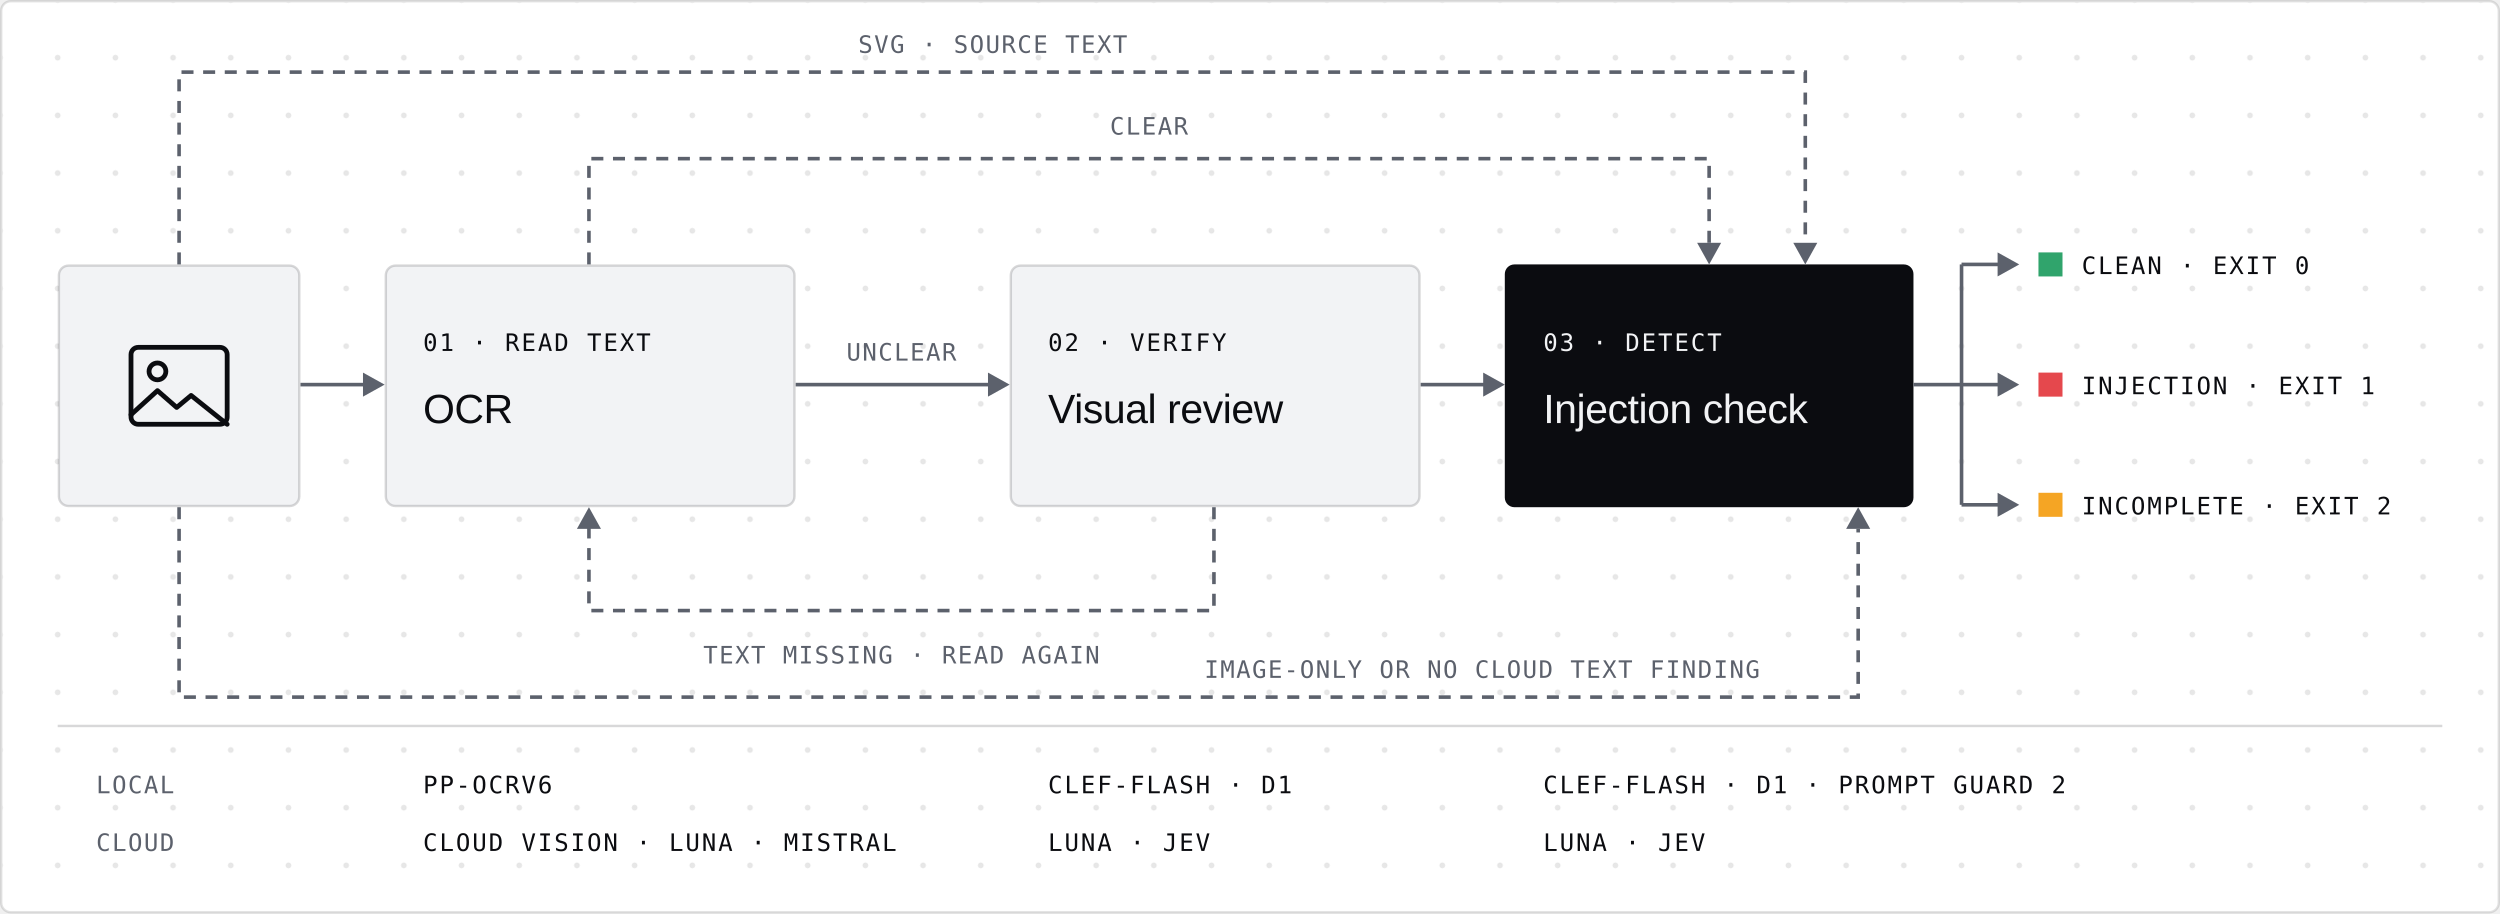
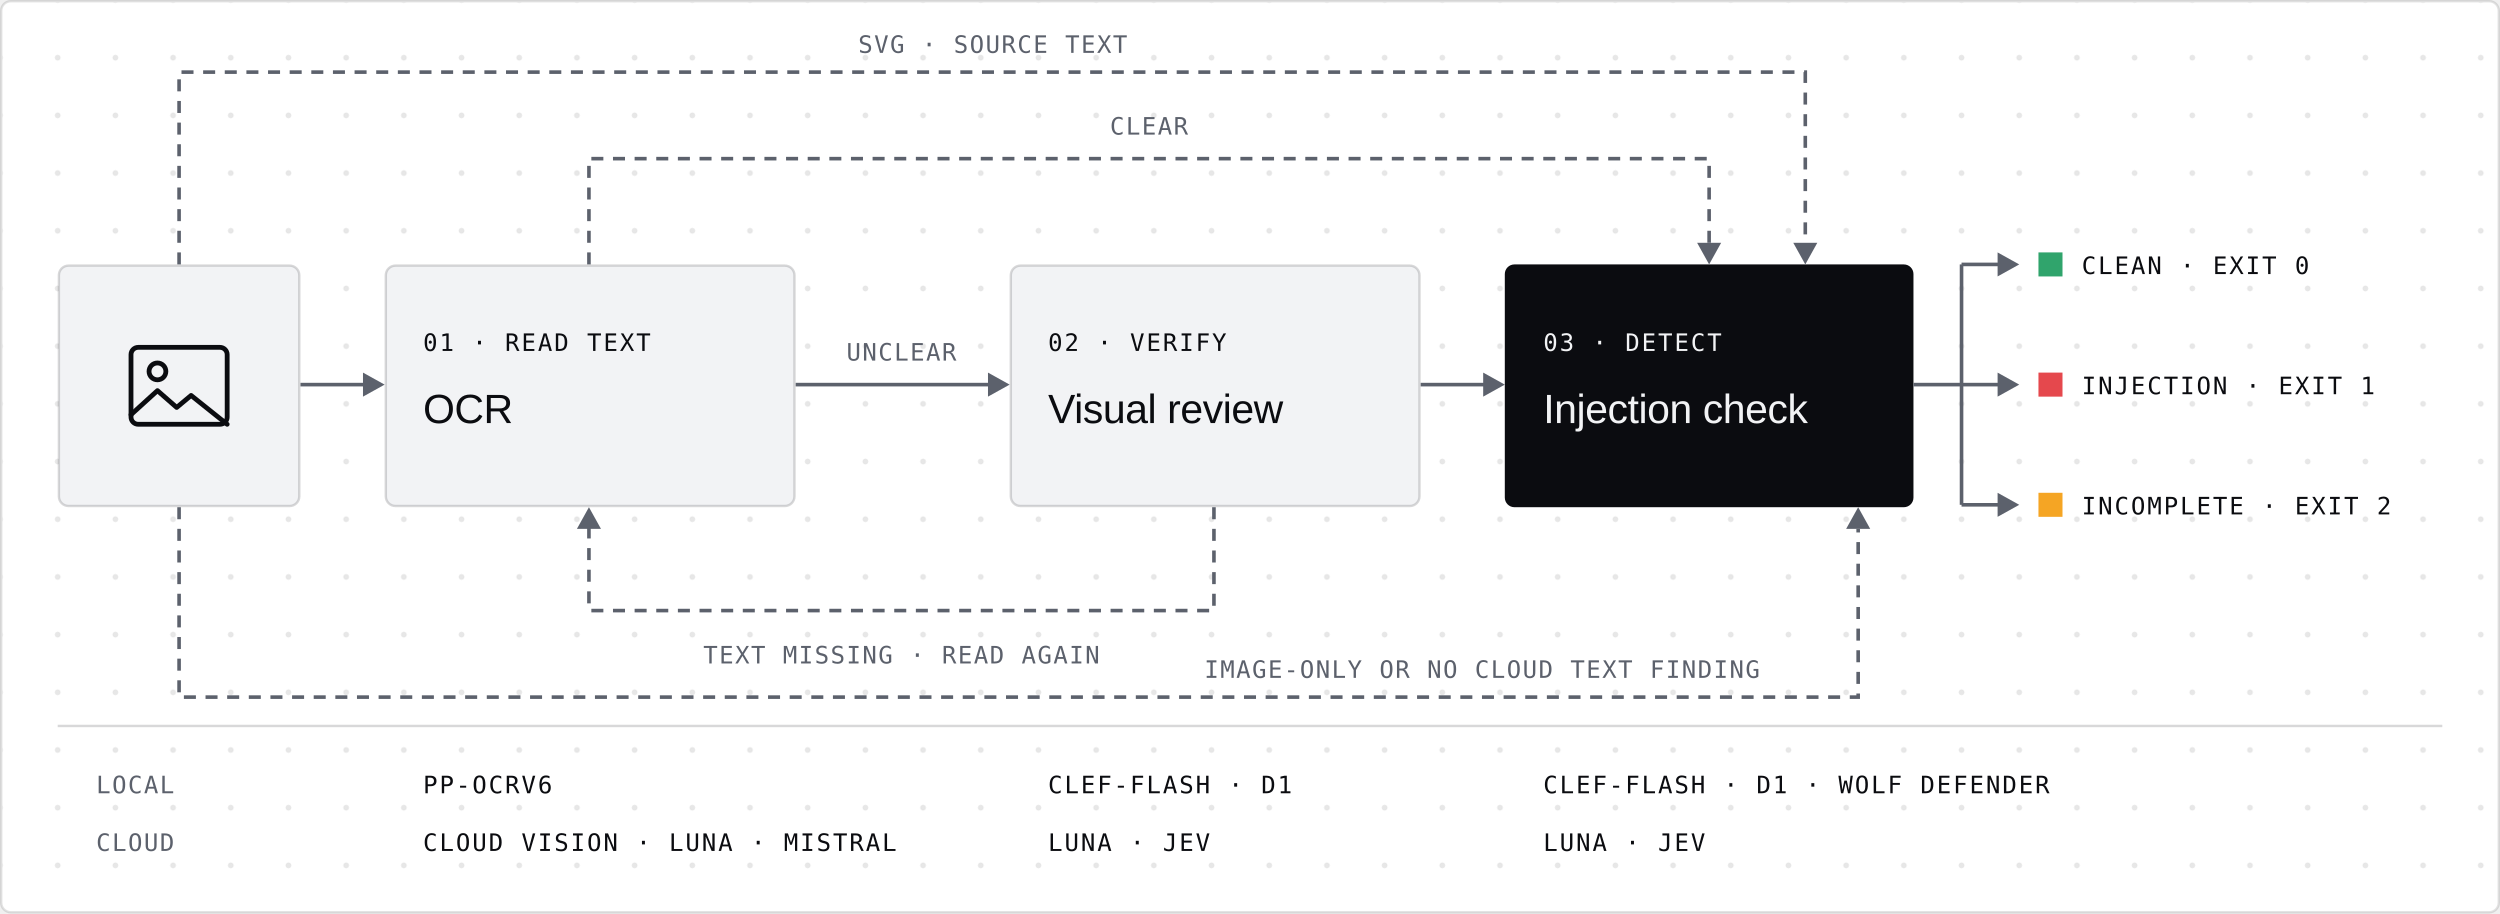
<svg xmlns="http://www.w3.org/2000/svg" viewBox="0 0 1040 380" role="img" aria-labelledby="title desc">
  <defs>
    <style>
      .bg { fill: #FFFFFF; stroke: rgba(11,12,16,.12); }
      .dot { fill: rgba(11,12,16,.10); }
      .card { fill: #F2F3F5; stroke: rgba(11,12,16,.16); }
      .ink { fill: #0B0C10; }
      .wire { fill: none; stroke: #5C616C; stroke-width: 1.5; }
      .dash { fill: none; stroke: #5C616C; stroke-width: 1.5; stroke-dasharray: 5 4; }
      .head { fill: #5C616C; }
      .title { fill: #0B0C10; font: 500 17px "Geist", "Helvetica Neue", Arial, sans-serif; letter-spacing: -0.01em; }
      .title-inv { fill: #F2F3F5; font: 500 17px "Geist", "Helvetica Neue", Arial, sans-serif; letter-spacing: -0.01em; }
      .mono { fill: #5C616C; font: 500 10px "Geist Mono", ui-monospace, Menlo, Consolas, monospace; letter-spacing: .06em; }
      .step { fill: #0B0C10; font: 500 10px "Geist Mono", ui-monospace, Menlo, Consolas, monospace; letter-spacing: .08em; }
      .mono-inv { fill: #A3A8B2; font: 500 10px "Geist Mono", ui-monospace, Menlo, Consolas, monospace; letter-spacing: .06em; }
      .step-inv { fill: #F2F3F5; font: 500 10px "Geist Mono", ui-monospace, Menlo, Consolas, monospace; letter-spacing: .08em; }
      .icon { fill: none; stroke: #0B0C10; stroke-width: 2; stroke-linejoin: round; stroke-linecap: round; }
      .rule { stroke: rgba(11,12,16,.16); stroke-width: 1; }
      .clean { fill: #30A46C; }
      .injection { fill: #E5484D; }
      .review { fill: #F5A524; }
      @media (prefers-color-scheme: dark) {
        .bg { fill: #121318; stroke: rgba(242,243,245,.12); }
        .dot { fill: rgba(242,243,245,.09); }
        .card { fill: #0B0C10; stroke: rgba(242,243,245,.16); }
        .ink { fill: #F2F3F5; }
        .wire, .dash { stroke: #A3A8B2; }
        .head { fill: #A3A8B2; }
        .icon { stroke: #F2F3F5; }
        .rule { stroke: rgba(242,243,245,.16); }
        .title, .step { fill: #F2F3F5; }
        .title-inv, .step-inv { fill: #0B0C10; }
        .mono { fill: #A3A8B2; }
        .mono-inv { fill: #5C616C; }
      }
    </style>
    <pattern id="raster" width="24" height="24" patternUnits="userSpaceOnUse" x="12" y="12">
      <circle class="dot" cx="12" cy="12" r="1.2" />
    </pattern>
  </defs>
  <rect class="bg" x="0.5" y="0.5" width="1039" height="379" rx="4" />
  <rect x="1" y="1" width="1038" height="378" rx="4" fill="url(#raster)" />
  <rect class="card" x="24.5" y="110.5" width="100" height="100" rx="4" />
  <g aria-hidden="true">
    <rect class="icon" x="54.5" y="144.5" width="40" height="32" rx="3" />
    <circle class="icon" cx="65.5" cy="154.5" r="3.5" />
    <path class="icon" d="M54.5 172.5l11-10 8 7 6-5 15 12" />
  </g>
  <path class="wire" d="M125 160H152" />
  <path class="head" d="M160 160l-9-5v10z" />
  <rect class="card" x="160.5" y="110.5" width="170" height="100" rx="4" />
  <text class="step" x="176" y="146">01 · READ TEXT</text>
  <text class="title" x="176" y="176">OCR</text>
  <path class="wire" d="M331 160H412" />
  <path class="head" d="M420 160l-9-5v10z" />
  <text class="mono" x="375" y="150" text-anchor="middle">UNCLEAR</text>
  <rect class="card" x="420.5" y="110.5" width="170" height="100" rx="4" />
  <text class="step" x="436" y="146">02 · VERIFY</text>
  <text class="title" x="436" y="176">Visual review</text>
  <path class="wire" d="M591 160H618" />
  <path class="head" d="M626 160l-9-5v10z" />
  <rect class="ink" x="626" y="110" width="170" height="101" rx="4" />
  <text class="step-inv" x="642" y="146">03 · DETECT</text>
  <text class="title-inv" x="642" y="176">Injection check</text>
  <path class="dash" d="M245 110V66H711V101" />
  <path class="head" d="M711 110l-5-9h10z" />
  <text class="mono" x="478" y="56" text-anchor="middle">CLEAR</text>
  <path class="dash" d="M74.5 110V30H751V101" />
  <path class="head" d="M751 110l-5-9h10z" />
  <text class="mono" x="413" y="22" text-anchor="middle">SVG · SOURCE TEXT</text>
  <path class="dash" d="M505 211V254H245V219" />
  <path class="head" d="M245 211l-5 9h10z" />
  <text class="mono" x="375" y="276" text-anchor="middle">TEXT MISSING · READ AGAIN</text>
  <path class="dash" d="M74.5 211V290H773V220" />
  <path class="head" d="M773 211l-5 9h10z" />
  <text class="mono" x="501" y="282">IMAGE-ONLY OR NO CLOUD TEXT FINDING</text>
  <path class="wire" d="M796 160H816M816 110V210M816 110H832M816 210H832M816 160H832" />
  <path class="head" d="M840 110l-9-5v10z" />
  <path class="head" d="M840 160l-9-5v10z" />
  <path class="head" d="M840 210l-9-5v10z" />
  <rect class="clean" x="848" y="105" width="10" height="10" />
  <text class="step" x="866" y="114">CLEAN · EXIT 0</text>
  <rect class="injection" x="848" y="155" width="10" height="10" />
  <text class="step" x="866" y="164">INJECTION · EXIT 1</text>
  <rect class="review" x="848" y="205" width="10" height="10" />
  <text class="step" x="866" y="214">INCOMPLETE · EXIT 2</text>
  <path class="rule" d="M24 302H1016" />
  <text class="mono" x="40" y="330">LOCAL</text>
  <text class="mono" x="40" y="354">CLOUD</text>
  <text class="step" x="176" y="330">PP-OCRV6</text>
  <text class="step" x="176" y="354">CLOUD VISION · LUNA · MISTRAL</text>
  <text class="step" x="436" y="330">CLEF-FLASH · D1</text>
  <text class="step" x="436" y="354">LUNA · JEV</text>
-   <text class="step" x="642" y="330">CLEF-FLASH · D1 · PROMPT GUARD 2</text>
+   <text class="step" x="642" y="330">CLEF-FLASH · D1 · WOLF DEFENDER</text>
  <text class="step" x="642" y="354">LUNA · JEV</text>
</svg>
